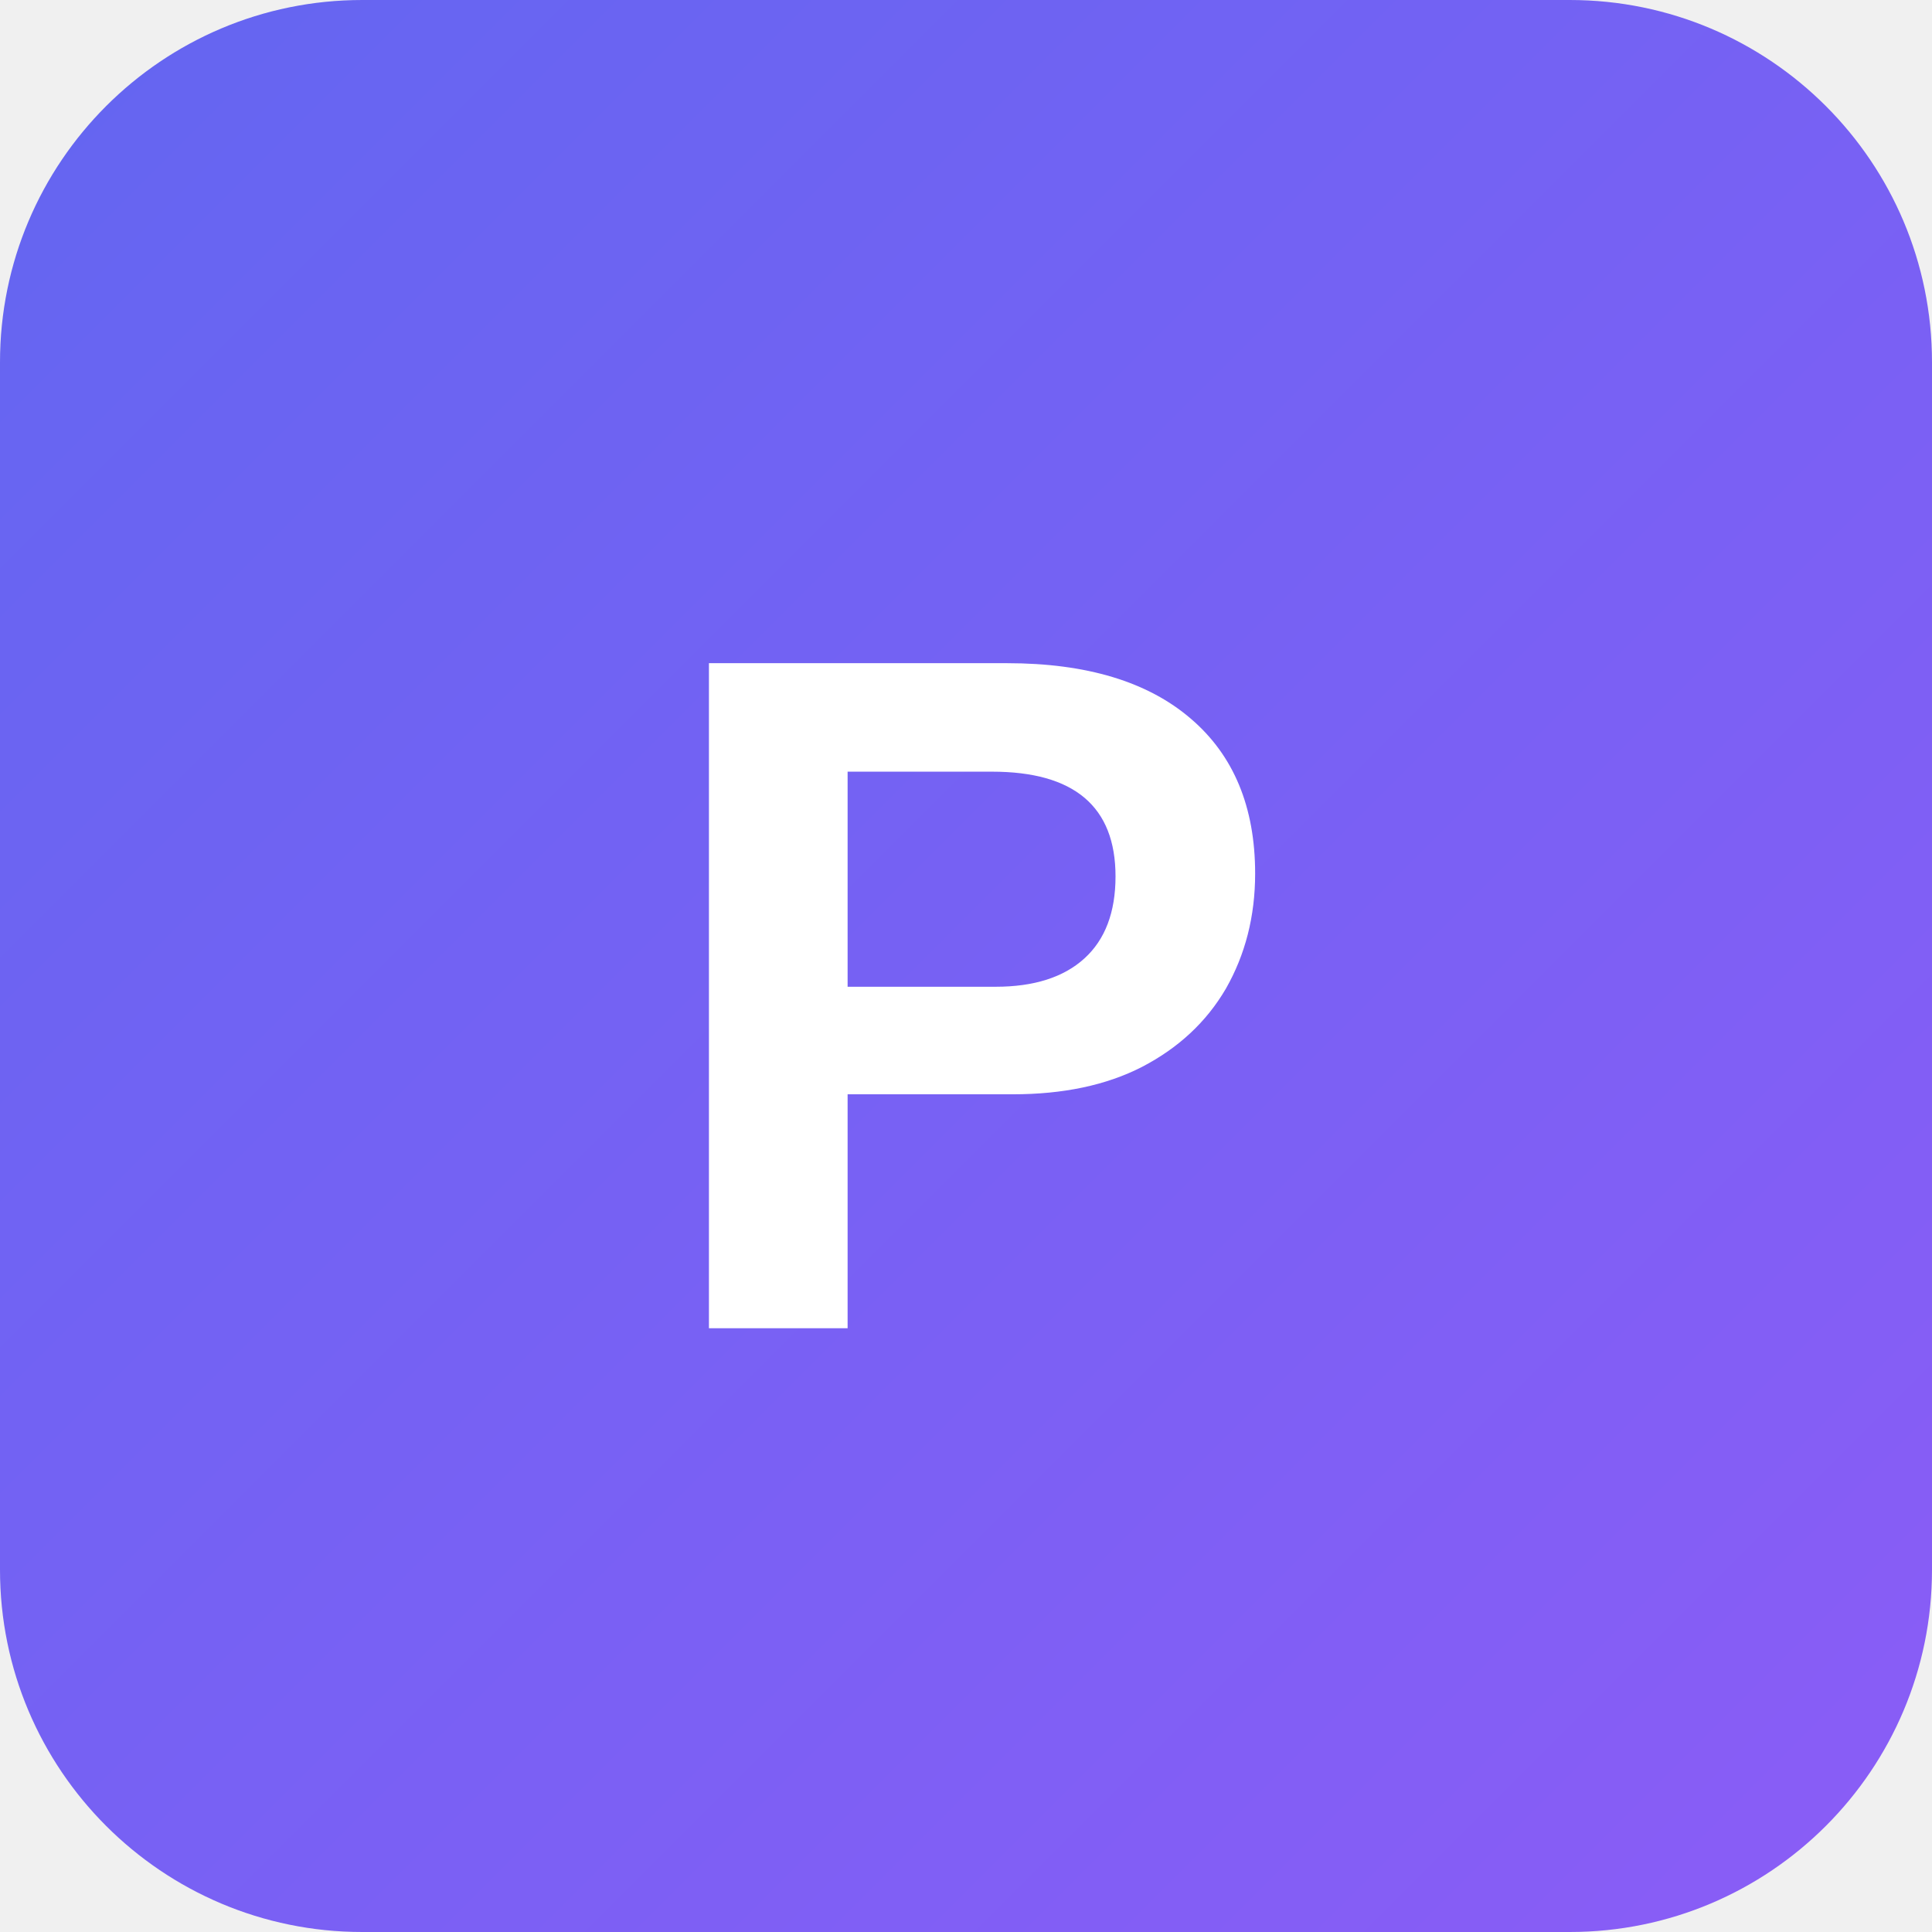
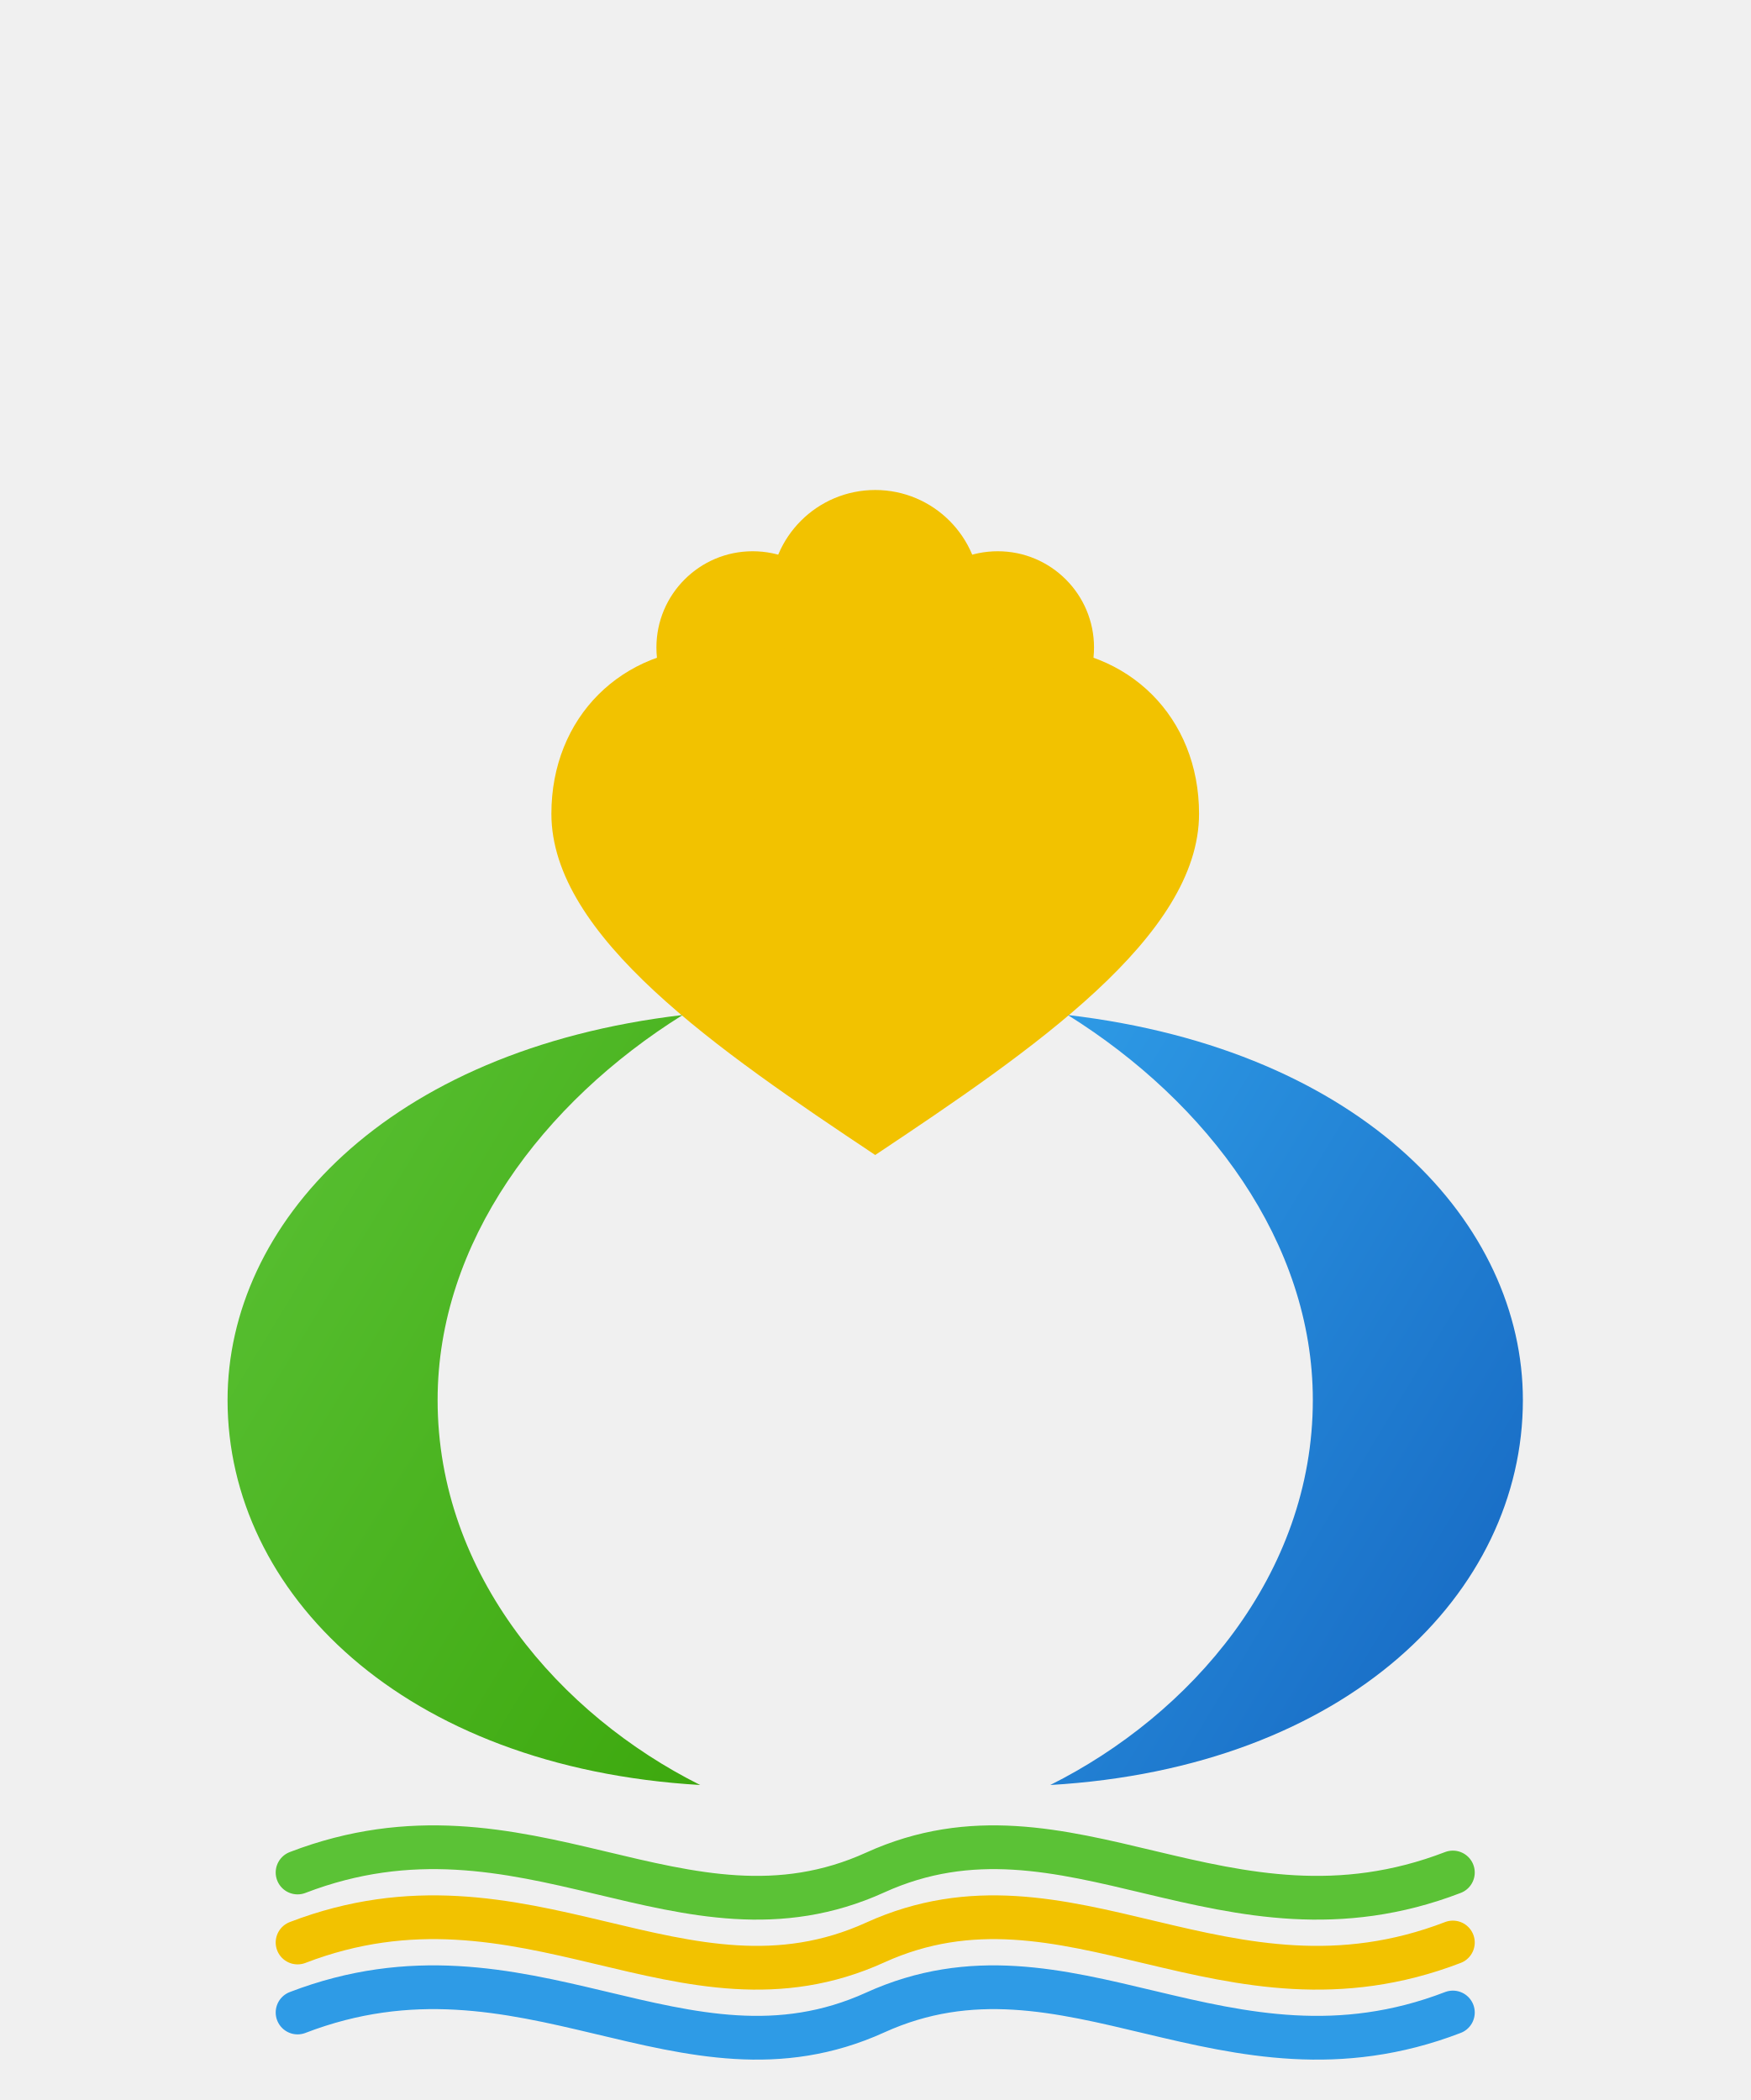
- <svg xmlns="http://www.w3.org/2000/svg" viewBox="0 0 32 32">
+ <svg xmlns="http://www.w3.org/2000/svg" viewBox="0 0 200 240" fill="none">
  <defs>
-     <linearGradient id="grad" x1="0%" y1="0%" x2="100%" y2="100%">
-       <stop offset="0%" style="stop-color:#6366f1;stop-opacity:1" />
-       <stop offset="100%" style="stop-color:#8b5cf6;stop-opacity:1" />
+     <linearGradient id="fGreen" x1="0" y1="0" x2="1" y2="1">
+       <stop offset="0" stop-color="#5BC236" />
+       <stop offset="1" stop-color="#3DA80E" />
+     </linearGradient>
+     <linearGradient id="fBlue" x1="0" y1="0" x2="1" y2="1">
+       <stop offset="0" stop-color="#2E9BE6" />
+       <stop offset="1" stop-color="#1565C0" />
    </linearGradient>
  </defs>
-   <rect width="32" height="32" rx="6" fill="url(#grad)" />
-   <text x="16" y="22" font-family="Arial, sans-serif" font-size="16" font-weight="bold" fill="white" text-anchor="middle">P</text>
+   <g fill="#F2C200">
+     <path d="M100 86c-3-7-10-12-18-12-11 0-19 8-19 19 0 14 19 27 37 39 18-12 37-25 37-39 0-11-8-19-19-19-8 0-15 5-18 12z" />
+     <circle cx="86" cy="74" r="11" />
+     <circle cx="100" cy="68" r="12" />
+     <circle cx="114" cy="74" r="11" />
+     <circle cx="93" cy="84" r="10" />
+     <circle cx="107" cy="84" r="10" />
+   </g>
+   <path d="M78 116 C 44 120, 26 140, 26 160 C 26 182, 46 202, 80 204 C 64 196, 50 180, 50 160 C 50 142, 62 126, 78 116 Z" fill="url(#fGreen)" />
+   <path d="M122 116 C 156 120, 174 140, 174 160 C 174 182, 154 202, 120 204 C 136 196, 150 180, 150 160 C 150 142, 138 126, 122 116 Z" fill="url(#fBlue)" />
+   <path d="M34 214 C 60 204, 78 224, 100 214 C 122 204, 140 224, 166 214" stroke="#5BC236" stroke-width="5" stroke-linecap="round" fill="none" />
+   <path d="M34 222 C 60 212, 78 232, 100 222 C 122 212, 140 232, 166 222" stroke="#F2C200" stroke-width="5" stroke-linecap="round" fill="none" />
+   <path d="M34 230 C 60 220, 78 240, 100 230 C 122 220, 140 240, 166 230" stroke="#2E9BE6" stroke-width="5" stroke-linecap="round" fill="none" />
</svg>
